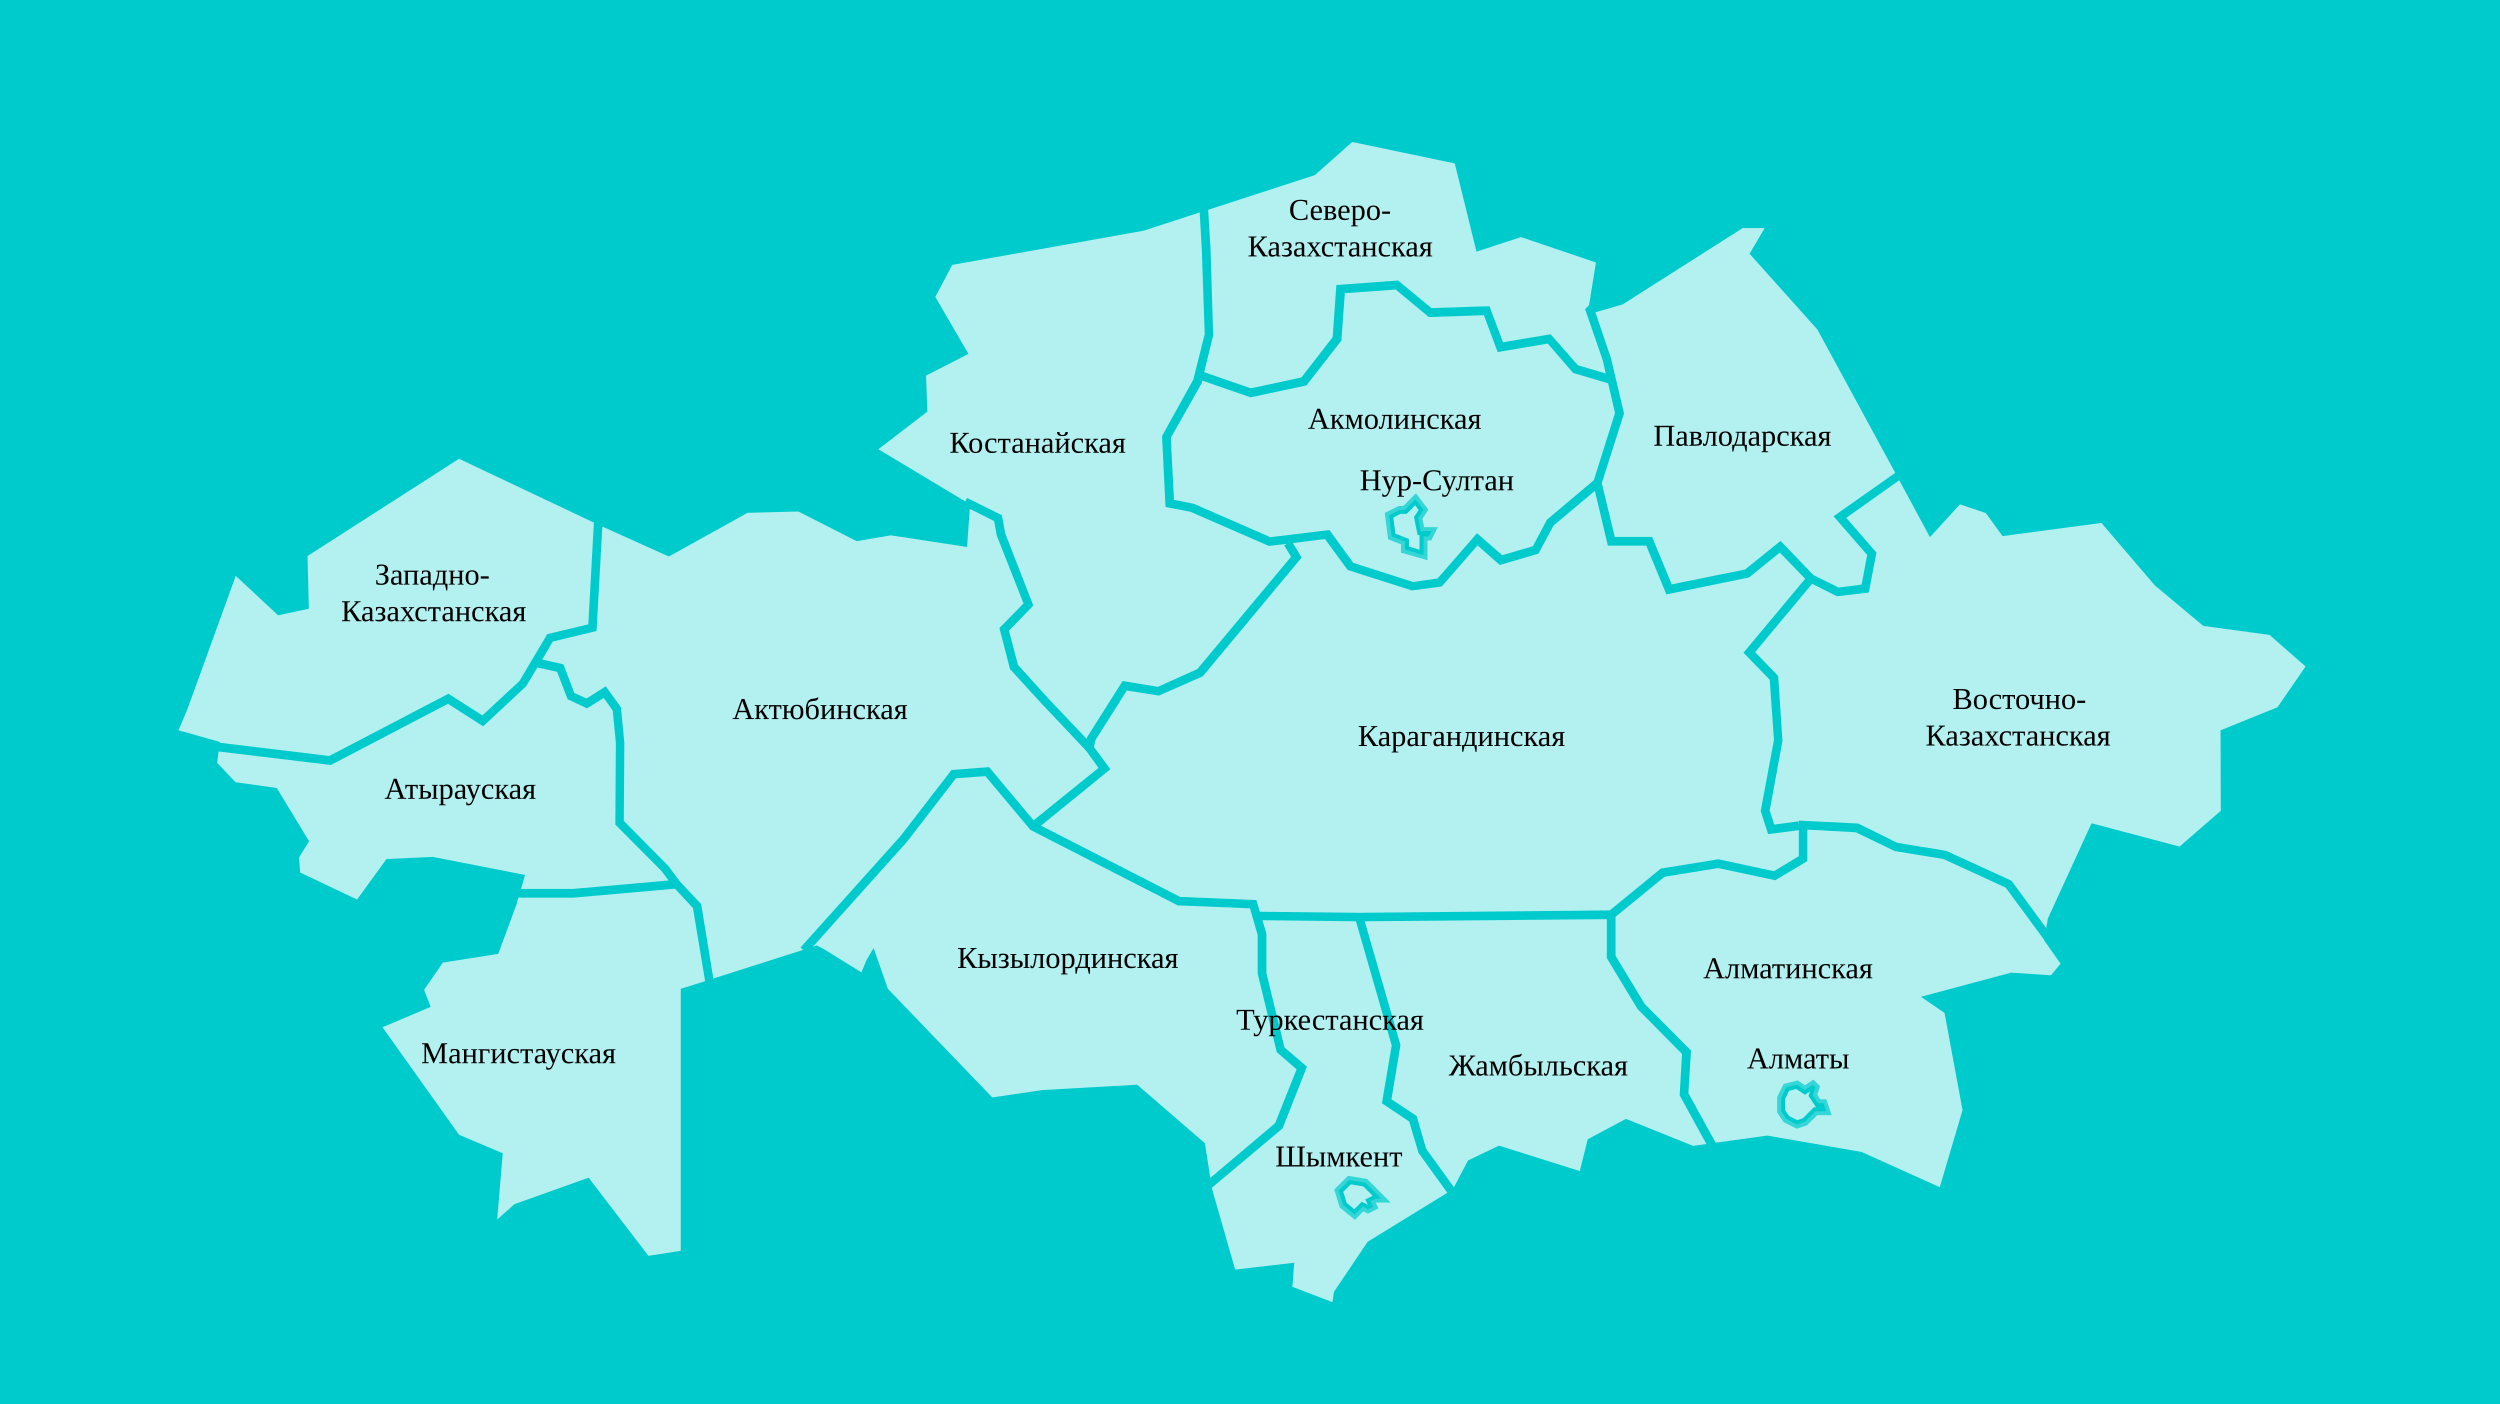
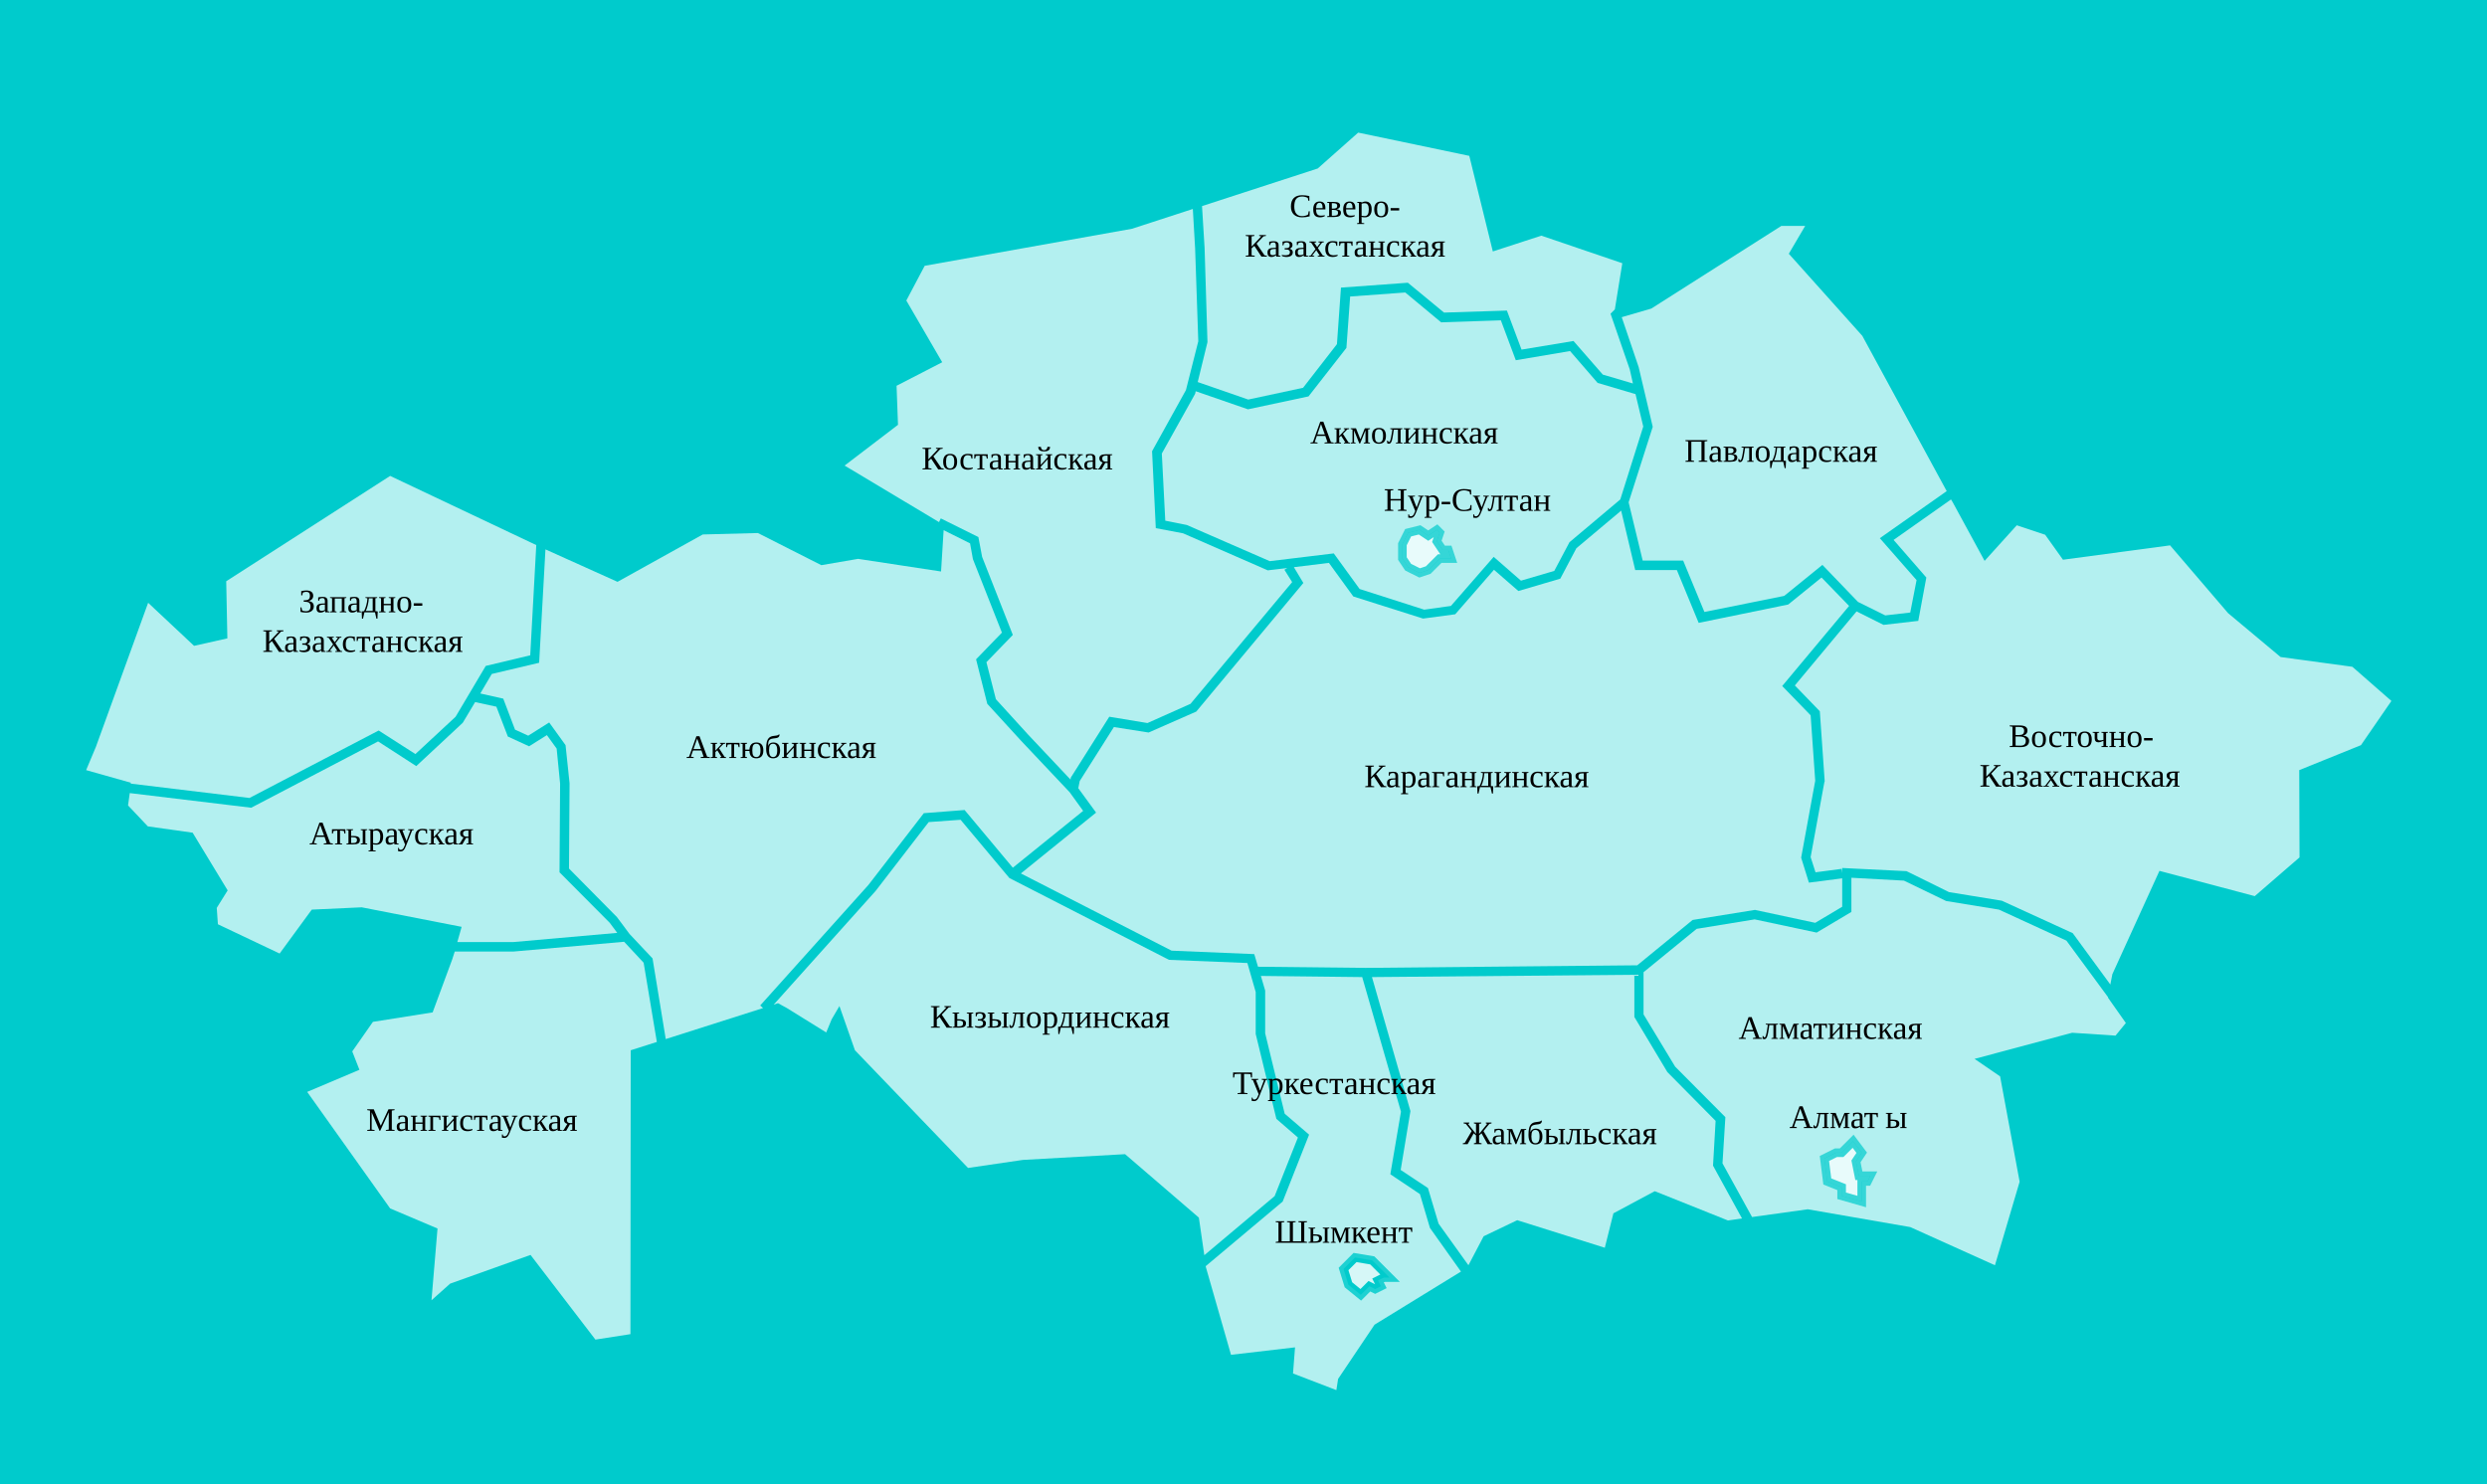
- <svg xmlns="http://www.w3.org/2000/svg" version="1.1" id="Layer_1" x="0px" y="0px" width="100%" viewBox="0 0 943.8 529.8" xml:space="preserve">
-   <defs id="defs123" />
+ <svg xmlns="http://www.w3.org/2000/svg" version="1.1" id="Layer_1" x="0px" y="0px" viewBox="0 0 866.3 516.7" style="enable-background:new 0 0 866.3 516.7;" xml:space="preserve">
+   <defs id="defs135" />
  <style type="text/css" id="style2">
	.st0{fill:#00CBCC;}
	.st1{opacity:0.7;fill:#FFFFFF;}
	.st2{opacity:0.7;fill:#FFFFFF;stroke:#00CBCC;stroke-width:3;stroke-miterlimit:10;}
- 	.st3{fill:#FFFFFF;}
+ 	.st3{opacity:0.7;fill:#FFFFFF;}
	.st4{fill:none;}
	.st5{}
	.st6{font-size:11.466px;}
	.st7{}
</style>
-   <rect x="-4.6" y="-6.5" class="st0" width="953" height="542" id="rect4" />
-   <path class="st1" d="M607.1,144.7l-13.2-3.9l-9.6-11.1l-18.9,3.2l-5.2-13.9l-20.8,0.7l-12.5-10.4l-19.2,1.4l-1.3,17.9l-13.2,16.9  l-21.1,4.5l-18.2-6.3l-0.2,0.9L442,165.3l1.2,23.4l7.5,1.5l28.9,12.6l22.3-2.7l9,12.4l22.5,7.2l9.3-1.3l14.9-17.1l9.5,8.3l11.6-3.4  l5.3-10l17.7-14.9l8-25.4L607.1,144.7z M539.4,202.5h-2v7l-7-2v-3l-5-2l-1-8l4-2h2l4-4l3,4l-2,3l1,5h4L539.4,202.5z" id="path6" />
-   <polygon class="st2 region" points="535.4,195.5 537.4,192.5 534.4,188.5 530.4,192.5 528.4,192.5 524.4,194.5 525.4,202.5 530.4,204.5   530.4,207.5 537.4,209.5 537.4,202.5 539.4,202.5 540.4,200.5 536.4,200.5 " id="polygon8" />
-   <polygon class="st1 region" points="252.4,332.4 249.8,328.9 232.3,311.3 232.5,280.4 231.3,268.2 227.9,263.5 221.6,267.4 214.3,264   210.3,253.6 202.9,252 198.6,259.1 182.4,274.2 169.1,265.7 124.9,288.8 82.5,283.7 82,288 88.9,295.3 104.5,297.5 116.7,317.6   112.9,323.7 113.3,329.4 134.8,339.6 145.9,324.3 163.4,323.5 198.2,330.3 196.7,335.6 216.2,335.6 " id="polygon10" />
-   <polygon class="st1 region" points="254.8,335.5 216.3,338.9 195.7,338.9 194.9,341.7 188.1,360.1 167.2,363.4 160.1,373.7 162.6,380.1   144.4,387.8 173.3,428.4 189.8,435.4 187.7,460.4 194.2,454.6 222.2,444.6 244.8,474.1 257,472.2 257,373.3 266.2,370.4   261.6,342.8 " id="polygon12" />
-   <path class="st1 region" d="M535.5,435.2l-3.5-11.8l-10.3-6.9l3.7-21.8l-13.5-46.9l-35.3-0.4l1.5,5.1v14.9l6.8,28l8.5,7.3l-9.2,23.3  l-26.7,22.4l0,0.2l8.8,30.7l22.3-2.6l-0.7,9.1l15.1,5.8l0.6-3.9l12.7-18.9l30.1-18.5L535.5,435.2z M519.4,452.5l-2,1l1,2l-2,1l-2-1  l-3,3l-4.3-3.5l-1.7-5.5l4-4l6,1l6,6H519.4z" id="path14" />
-   <polygon class="st2" points="509.4,445.5 505.4,449.5 507.1,455 511.4,458.5 514.4,455.5 516.4,456.5 518.4,455.5 517.4,453.5   519.4,452.5 521.4,452.5 515.4,446.5 " id="polygon16" />
-   <polygon class="st1" points="169.3,261.9 182.1,270.1 196.1,257.1 206.6,239.4 222.1,235.7 224.2,197.3 173.3,173.2 116.1,209.9   116.6,229.8 105,232.3 89,217.4 70.8,267.6 67.4,275.7 83,280.1 82.9,280.4 124.3,285.4 " id="polygon18" />
-   <polygon class="st1 region" points="339.9,315.7 359.2,290.7 373.4,289.6 390.2,309.7 414.7,289.9 410,283.4 393.1,265.5 381.3,252.6   377.3,237.1 386.4,227.8 376.3,202.2 375.3,196.7 366.1,192.1 365.1,206.5 336.3,202.1 323.4,204.3 301.4,193.1 282.2,193.6   252.5,210.1 227.4,198.8 225.2,238.2 208.7,242.2 204.7,249 212.7,250.8 216.8,261.6 221.4,263.7 228.7,259.1 234.4,267   235.7,280.3 235.5,309.9 252.3,326.9 256.7,332.8 264.7,341.3 269.3,369.4 303.2,358.6 302.2,357.7 " id="polygon20" />
-   <polygon class="st1 region" points="458,126.6 454.6,140.5 472.2,146.6 491.3,142.5 503.1,127.3 504.5,107.6 527.8,105.9 540.4,116.3   562.3,115.6 567.4,129.2 585.4,126.2 595.7,137.9 606.2,141 605.1,136.1 598.4,116.7 599.9,115.2 602.5,99.1 574.2,89.5 557.4,95   549.2,61.7 510.5,53.6 496.4,66.1 456.1,79.2 457,93.9 " id="polygon22" />
-   <polygon class="st1 region" points="613.1,156.1 604.7,182.4 609.6,202.7 623.7,202.7 631.1,220.6 658.8,215 672.2,204.2 684.6,217.1   694.1,221.8 702.8,220.7 704.9,209.5 692.2,194.9 715.5,178.5 686.1,124.4 660.5,95.8 666.2,86.1 657.9,86.1 612.6,114.9   602.3,117.9 608.2,135.3 " id="polygon24" />
-   <polygon class="st1 region" points="489.5,403.7 482,397.2 474.8,367.6 474.8,353 471.9,342.9 444.6,341.8 389,313.3 372,293 360.9,293.8   342.4,317.8 306.9,357.4 308.3,356.9 311.5,358.6 325.2,367.1 327.1,362.5 329.8,357.9 335.2,373.3 374.6,414.3 393.6,411.5   429.3,409.5 454.9,431.6 456.9,444.7 481.4,424 " id="polygon26" />
-   <polygon class="st1 region" points="378.2,194.5 379.5,201.4 390.1,228.6 380.9,238.1 384.3,251 395.4,263.3 410.3,279 410.4,278.3   423.8,257.1 437.1,259.3 452,252.6 487.4,210.2 484.8,205.9 485.8,205.3 479,206.1 449.4,193.2 440,191.4 438.7,164.6 450.5,143.3   454.8,126.2 453.7,94 452.9,80.2 431.7,87.1 359.5,100 353.1,112.1 365.6,133.6 349.6,141.8 350.1,155.4 331.6,169.6 364.4,189.3   365.1,188 " id="polygon28" />
-   <polygon class="st1 region" points="635,397.9 618.2,380.9 606.6,361.7 606.6,347 515.2,347.8 528.7,394.5 525.3,415 534.8,421.3   538.4,433.7 548.9,448.2 554.2,438.1 565.9,432.5 596.4,442.1 599.4,430.1 613.8,422.4 639.2,432.6 644.2,431.9 634.1,413.5 " id="polygon30" />
-   <polygon class="st1 region" points="664.7,306.2 669.7,279.4 668.1,256.6 658.2,246.4 681.5,218.5 671.9,208.6 660.3,218 629.1,224.4   621.5,206 607,206 602.1,185.3 586.5,198.4 580.8,209 566.2,213.3 557.8,205.9 544.3,221.4 533,222.9 508.8,215.2 500.2,203.5   488.1,205 491.4,210.5 454.1,255.3 437.5,262.6 425.4,260.7 413.5,279.5 413,282 419.2,290.4 393,311.7 445.5,338.6 474.3,339.8   475.6,344.2 513.1,344.6 607.7,343.7 627,327.9 648.7,324.4 669.7,328.9 679.1,323.2 679.1,313.4 667.5,314.9 " id="polygon32" />
-   <polygon class="st1 region" points="870.4,251.6 856.8,239.7 831.8,236.3 813.5,221 793.3,197.4 756,202.4 749.7,193.7 739.9,190.4   728.6,202.8 717.6,182.4 717,181.3 697,195.5 708.4,208.6 705.5,223.7 693.5,225.1 684.1,220.4 662.6,246.2 671.3,255.2   672.9,279.6 672.9,279.8 668.1,306 669.8,311.3 678.9,310.1 679.1,311.6 679.1,309.8 701.5,310.9 716.3,318.2 734.7,321.2   759.4,332.5 772.5,350.4 773.1,346.8 789.6,310.8 822.8,319.6 838.4,306.1 838.3,275.7 859.8,267 " id="polygon34" />
-   <rect x="448.5" y="74.4" class="st4" width="115.3" height="39.9" id="rect36" />
-   <text transform="matrix(1 0 0 1 486.5849 83.0016)" id="text42">
-     <tspan x="0" y="0" class="st5 st6" id="tspan38">Северо-</tspan>
-     <tspan x="-15.6" y="13.8" class="st5 st6" id="tspan40">Казахстанская</tspan>
+   <rect x="-5" y="-13.9" class="st0" width="883" height="538" id="rect4" />
+   <path class="st1 region" d="M569.7,137.3l-13.2-3.9l-9.6-11.1l-18.9,3.2l-5.2-13.9l-20.8,0.7l-12.5-10.4l-19.2,1.4l-1.3,17.9l-13.2,16.9  l-21.1,4.5l-18.2-6.3l-0.2,0.9l-11.6,20.8l1.2,23.4l7.5,1.5l28.9,12.6l22.3-2.7l9,12.4l22.5,7.2l9.3-1.3l14.9-17.1l9.5,8.3l11.6-3.4  l5.3-10l17.7-14.9l8-25.4L569.7,137.3z M501.5,194.6l-4,4l-3,1l-4-2l-2-3v-5l2-4l4-1l3,2l3-2l1,1l-1,3l2,3h2l1,3H501.5z" id="path6" />
+   <polygon class="st1 region" points="502.5,191.6 500.5,188.6 501.5,185.6 500.5,184.6 497.5,186.6 494.5,184.6 490.5,185.6 488.5,189.6   488.5,194.6 490.5,197.6 494.5,199.6 497.5,198.6 501.5,194.6 505.5,194.6 504.5,191.6 " id="polygon8" />
+   <path class="st1 region" d="M734.3,347.6l0-0.2l-14.5-19.7l-23.5-10.8l-18.4-3l-14.7-7.1l-18.3-1v11.9l-12.1,7.2l-21.6-4.6l-20.2,3.3  l-18.5,15.1v14.7l11,18.2l17.5,17.6l-1,16.1l10.3,18.7l19.4-2.7l35.7,6.2l29.5,13.3l8.6-29.1l-6.8-36.7l-8.9-6.1l34-9.1l15.1,1  l3.6-4.4L734.3,347.6z M650.5,411.6h-2v7l-7-2v-3l-5-2l-1-8l4-2h2l4-4l3,4l-2,3l1,5h4L650.5,411.6z" id="path10" />
+   <polygon class="st1 region" points="646.5,404.6 648.5,401.6 645.5,397.6 641.5,401.6 639.5,401.6 635.5,403.6 636.5,411.6 641.5,413.6   641.5,416.6 648.5,418.6 648.5,411.6 650.5,411.6 651.5,409.6 647.5,409.6 " id="polygon12" />
+   <polygon class="st1 region" points="215,325 212.4,321.5 194.9,303.9 195.1,273 193.9,260.8 190.5,256.1 184.3,260 176.9,256.6   172.9,246.2 165.5,244.6 161.2,251.8 145,266.9 131.7,258.3 87.5,281.4 45.2,276.3 44.6,280.6 51.5,287.9 67.1,290.1 79.3,310.2   75.5,316.3 75.9,322 97.4,332.2 108.6,316.9 126,316.1 160.8,322.9 159.3,328.2 178.8,328.2 " id="polygon14" />
+   <polygon class="st1 region" points="217.4,328.1 178.9,331.5 158.4,331.5 157.5,334.3 150.7,352.7 129.9,356 122.7,366.3 125.2,372.7   107,380.4 135.9,421 152.4,428 150.3,453 156.8,447.2 184.8,437.2 207.4,466.7 219.6,464.8 219.7,365.9 228.8,363 224.2,335.4 " id="polygon16" />
+   <path class="st1" d="M498.1,427.8l-3.5-11.8l-10.3-6.9l3.7-21.8l-13.5-46.9l-35.3-0.4l1.5,5.1V360l6.8,28l8.5,7.3l-9.2,23.3  L420,441.1l0,0.2l8.8,30.7l22.3-2.6l-0.7,9.1l15.1,5.8l0.6-3.9l12.7-18.9l30.1-18.5L498.1,427.8z M482,445.1l-2,1l1,2l-2,1l-2-1  l-3,3l-4.3-3.5l-1.7-5.5l4-4l6,1l6,6H482z" id="path18" />
+   <polygon class="st2 region" points="472,438.1 468,442.1 469.7,447.6 474,451.1 477,448.1 479,449.1 481,448.1 480,446.1 482,445.1   484,445.1 478,439.1 " id="polygon20" style="opacity:0.839" />
+   <polygon class="st1 region" points="131.9,254.5 144.7,262.7 158.7,249.7 169.2,232 184.7,228.3 186.8,189.9 135.9,165.8 78.8,202.5   79.2,222.4 67.6,225 51.6,210 33.4,260.2 30,268.3 45.6,272.7 45.5,273 86.9,278 " id="polygon22" />
+   <polygon class="st1" points="302.5,308.3 321.8,283.3 336,282.2 352.8,302.3 377.3,282.5 372.6,276 355.7,258.1 343.9,245.2   340,229.7 349,220.4 338.9,194.8 337.9,189.3 328.7,184.7 327.8,199.1 298.9,194.7 286.1,196.9 264,185.7 244.8,186.2 215.1,202.7   190,191.4 187.8,230.9 171.3,234.8 167.3,241.6 175.3,243.4 179.4,254.2 184,256.3 191.3,251.7 197,259.6 198.4,272.9 198.2,302.6   214.9,319.5 219.3,325.4 227.3,333.9 231.9,362 265.8,351.2 264.8,350.3 " id="polygon24" />
+   <polygon class="st1 region" points="420.6,119.2 417.2,133.1 434.8,139.2 453.9,135.1 465.7,119.9 467.1,100.2 490.4,98.5 503,108.9   524.9,108.2 530,121.8 548.1,118.8 558.3,130.5 568.8,133.6 567.7,128.7 561,109.3 562.5,107.8 565.1,91.7 536.9,82.1 520,87.6   511.8,54.3 473.1,46.2 459,58.7 418.7,71.8 419.6,86.5 " id="polygon26" />
+   <polygon class="st1 region" points="575.7,148.7 567.3,175 572.2,195.3 586.3,195.3 593.7,213.2 621.5,207.6 634.8,196.8 647.2,209.7   656.7,214.4 665.4,213.4 667.6,202.1 654.8,187.5 678.1,171.1 648.7,117 623.1,88.4 628.8,78.7 620.5,78.7 575.2,107.5 564.9,110.5   570.8,127.9 " id="polygon28" />
+   <polygon class="st1 region" points="452.1,396.3 444.6,389.8 437.4,360.2 437.4,345.6 434.5,335.5 407.2,334.4 351.6,305.9 334.6,285.6   323.5,286.4 305,310.4 269.5,350 271,349.5 274.1,351.2 287.8,359.7 289.7,355.1 292.4,350.5 297.8,365.9 337.2,406.9 356.3,404.1   391.9,402.1 417.6,424.2 419.5,437.3 444,416.7 " id="polygon30" />
+   <polygon class="st1 region" points="340.8,187.1 342.1,194 352.8,221.2 343.6,230.7 346.9,243.6 358.1,255.9 372.9,271.6 373,270.9   386.4,249.7 399.7,251.9 414.7,245.2 450.1,202.8 447.4,198.5 448.4,197.9 441.6,198.7 412.1,185.8 402.6,184 401.3,157.2   413.1,135.9 417.4,118.9 416.3,86.6 415.5,72.8 394.3,79.7 322.1,92.6 315.7,104.7 328.2,126.2 312.3,134.4 312.8,148 294.2,162.2   327.1,181.9 327.7,180.6 " id="polygon32" />
+   <polygon class="st1 region" points="597.6,390.5 580.8,373.5 569.3,354.3 569.3,339.6 477.9,340.4 491.3,387.1 487.9,407.6 497.4,413.9   501.1,426.3 511.5,440.8 516.8,430.7 528.5,425.1 559,434.7 562,422.7 576.4,415 601.9,425.2 606.8,424.5 596.7,406.1 " id="polygon34" />
+   <polygon class="st3 region" points="627.4,298.8 632.3,272 630.7,249.2 620.8,239 644.1,211.1 634.5,201.2 622.9,210.6 591.7,217   584.1,198.6 569.6,198.6 564.7,177.9 549.1,191 543.5,201.6 528.9,205.9 520.4,198.5 506.9,214 495.7,215.5 471.4,207.8   462.9,196.1 450.7,197.6 454,203.1 416.7,247.9 400.1,255.2 388,253.3 376.1,272.1 375.6,274.6 381.8,283.1 355.6,304.3   408.1,331.2 436.9,332.4 438.2,336.8 475.7,337.2 570.3,336.3 589.6,320.5 611.3,317 632.3,321.5 641.7,315.9 641.7,306   630.1,307.5 " id="polygon36" />
+   <polygon class="st1 region" points="833,244.2 819.4,232.3 794.4,228.9 776.1,213.6 755.9,190 718.6,195 712.4,186.3 702.5,183   691.3,195.4 680.2,175 679.6,174 659.6,188.1 671,201.2 668.2,216.3 656.1,217.7 646.7,213 625.2,238.8 633.9,247.8 635.6,272.2   635.5,272.4 630.7,298.6 632.4,303.9 641.5,302.7 641.7,304.2 641.7,302.4 664.1,303.5 678.9,310.8 697.3,313.8 722,325.1   735.1,343 735.8,339.4 752.2,303.4 785.4,312.2 801,298.7 800.9,268.3 822.4,259.6 " id="polygon38" />
+   <rect x="411.2" y="67" class="st4" width="115.3" height="39.9" id="rect40" />
+   <text transform="matrix(1 0 0 1 449.2007 75.6057)" id="text46">
+     <tspan x="0" y="0" class="st5 st6" id="tspan42">Северо-</tspan>
+     <tspan x="-15.6" y="13.8" class="st5 st6" id="tspan44">Казахстанская</tspan>
  </text>
-   <rect x="334.2" y="162.4" class="st4" width="115.3" height="39.9" id="rect44" />
-   <text transform="matrix(1 0 0 1 358.4038 170.9269)" class="st5 st6" id="text46">Костанайская</text>
-   <rect x="444.2" y="380.2" class="st4" width="115.3" height="39.9" id="rect48" />
-   <text transform="matrix(1 0 0 1 466.6797 388.7526)" class="st5 st6" id="text50">Туркестанская</text>
-   <rect x="468.2" y="153.3" class="st4" width="115.3" height="11.1" id="rect52" />
-   <text transform="matrix(1 0 0 1 493.75 161.883)" class="st5 st6" id="text54">Акмолинская</text>
-   <rect x="485.5" y="176.5" class="st4" width="115.3" height="39.9" id="rect56" />
-   <text transform="matrix(1 0 0 1 513.3174 185.0871)" class="st7 st6" id="text58">Нур-Султан</text>
-   <path class="st1" d="M771.7,355l0-0.2l-14.5-19.7l-23.5-10.8l-18.4-3l-14.7-7.1l-18.3-1v11.9l-12.1,7.2l-21.6-4.6l-20.2,3.3  l-18.5,15.1v14.7l11,18.2l17.5,17.6l-1,16.1l10.3,18.7l19.4-2.7l35.7,6.2l29.5,13.3l8.6-29.1l-6.8-36.7l-8.9-6.1l34-9.1l15.1,1  l3.6-4.4L771.7,355z M685.4,419.5l-4,4l-3,1l-4-2l-2-3v-5l2-4l4-1l3,2l3-2l1,1l-1,3l2,3h2l1,3H685.4z" id="path60" />
-   <polygon class="st2" points="686.4,416.5 684.4,413.5 685.4,410.5 684.4,409.5 681.4,411.5 678.4,409.5 674.4,410.5 672.4,414.5   672.4,419.5 674.4,422.5 678.4,424.5 681.4,423.5 685.4,419.5 689.4,419.5 688.4,416.5 " id="polygon62" />
-   <rect x="621.6" y="394.8" class="st4" width="115.3" height="39.9" id="rect64" />
-   <text transform="translate(659.5059,403.3639)" class="st7 st6" id="text66">Алматы</text>
-   <rect x="448.6" y="431.8" class="st4" width="115.3" height="39.9" id="rect68" />
-   <text transform="matrix(1 0 0 1 481.4209 440.3639)" class="st7 st6" id="text70">Шымкент</text>
-   <rect x="250.8" y="262.9" class="st4" width="115.3" height="39.9" id="rect72" />
-   <text transform="matrix(1 0 0 1 276.4472 271.4704)" class="st5 st6" id="text74">Актюбинская</text>
-   <rect x="601.2" y="159.7" class="st4" width="115.3" height="39.9" id="rect76" />
-   <text transform="matrix(1 0 0 1 624.1563 168.2673)" class="st5 st6" id="text78">Павлодарская</text>
-   <rect x="704.4" y="259.1" class="st4" width="115.3" height="39.9" id="rect80" />
-   <text transform="matrix(1 0 0 1 737.1006 267.6481)" id="text86">
-     <tspan x="0" y="0" class="st5 st6" id="tspan82">Восточно-</tspan>
-     <tspan x="-10.2" y="13.8" class="st5 st6" id="tspan84">Казахстанская</tspan>
+   <rect x="296.8" y="155" class="st4" width="115.3" height="39.9" id="rect48" />
+   <text transform="matrix(1 0 0 1 321.0195 163.5309)" class="st5 st6" id="text50">Костанайская</text>
+   <rect x="406.8" y="358.8" class="st4" width="115.3" height="39.9" id="rect52" />
+   <text transform="translate(448.019,367.3566)" id="text58">
+     <tspan x="-18.7" y="13.8" class="st5 st6" id="tspan56" style="font-size:11.466px">Туркестанская</tspan>
  </text>
-   <rect x="106.3" y="212.1" class="st4" width="115.3" height="39.9" id="rect88" />
-   <text transform="matrix(1 0 0 1 141.4712 220.7038)" id="text94">
-     <tspan x="0" y="0" class="st5 st6" id="tspan90">Западно-</tspan>
-     <tspan x="-12.7" y="13.8" class="st5 st6" id="tspan92">Казахстанская</tspan>
+   <rect x="430.8" y="145.9" class="st4" width="115.3" height="11.1" id="rect60" />
+   <text transform="matrix(1 0 0 1 456.3657 154.487)" class="st5 st6" id="text62">Акмолинская</text>
+   <rect x="586.2" y="384.4" class="st4" width="115.3" height="39.9" id="rect64" />
+   <text transform="matrix(1 0 0 1 623.3022 392.9904)" id="text70">
+     <tspan x="0" y="0" class="st7 st6" id="tspan66">Алмат</tspan>
+     <tspan x="33.4" y="0" class="st5 st6" id="tspan68">ы</tspan>
  </text>
-   <rect x="494.6" y="273.1" class="st4" width="115.3" height="39.9" id="rect96" />
-   <text transform="matrix(1 0 0 1 512.6113 281.6364)" class="st5 st6" id="text98">Карагандинская</text>
-   <rect x="345.7" y="356.8" class="st4" width="115.3" height="39.9" id="rect100" />
-   <text transform="matrix(1 0 0 1 361.3266 365.4254)" class="st5 st6" id="text102">Кызылординская</text>
-   <rect x="150.2" y="392.8" class="st4" width="115.3" height="39.9" id="rect104" />
-   <text class="st5 st6" id="text106" x="158.975" y="401.375">Мангистауская</text>
-   <rect x="115.8" y="293" class="st4" width="115.3" height="39.9" id="rect108" />
-   <text transform="matrix(1 0 0 1 145.1421 301.5641)" class="st5 st6" id="text110">Атырауская</text>
-   <rect x="616.8" y="360.8" class="st4" width="115.3" height="19.8" id="rect112" />
-   <text transform="matrix(1 0 0 1 642.9502 369.3268)" class="st5 st6" id="text114">Алматинская</text>
-   <rect x="523" y="397.4" class="st4" width="115.3" height="39.9" id="rect116" />
-   <text transform="matrix(1 0 0 1 546.9365 406.0045)" class="st5 st6" id="text118">Жамбыльская</text>
+   <rect x="478" y="169.4" class="st4" width="67.5" height="14.7" id="rect72" />
+   <text transform="matrix(1 0 0 1 482.0034 177.968)" class="st7 st6" id="text74">Нур-Султан</text>
+   <rect x="411.2" y="424.4" class="st4" width="115.3" height="39.9" id="rect76" />
+   <text transform="matrix(1 0 0 1 444.0366 432.968)" class="st7 st6" id="text78">Шымкент</text>
+   <rect x="213.4" y="255.5" class="st4" width="115.3" height="39.9" id="rect80" />
+   <text transform="matrix(1 0 0 1 239.063 264.0744)" class="st5 st6" id="text82">Актюбинская</text>
+   <rect x="563.8" y="152.3" class="st4" width="115.3" height="39.9" id="rect84" />
+   <text transform="matrix(1 0 0 1 586.772 160.8713)" class="st5 st6" id="text86">Павлодарская</text>
+   <rect x="667" y="251.7" class="st4" width="115.3" height="39.9" id="rect88" />
+   <text transform="matrix(1 0 0 1 699.7163 260.2521)" id="text94">
+     <tspan x="0" y="0" class="st5 st6" id="tspan90">Восточно-</tspan>
+     <tspan x="-10.2" y="13.8" class="st5 st6" id="tspan92">Казахстанская</tspan>
+   </text>
+   <rect x="68.9" y="204.7" class="st4" width="115.3" height="39.9" id="rect96" />
+   <text transform="matrix(1 0 0 1 104.0869 213.3078)" id="text102">
+     <tspan x="0" y="0" class="st5 st6" id="tspan98">Западно-</tspan>
+     <tspan x="-12.7" y="13.8" class="st5 st6" id="tspan100">Казахстанская</tspan>
+   </text>
+   <rect x="457.2" y="265.7" class="st4" width="115.3" height="39.9" id="rect104" />
+   <text transform="matrix(1 0 0 1 475.227 274.2404)" class="st5 st6" id="text106">Карагандинская</text>
+   <rect x="308.3" y="349.5" class="st4" width="115.3" height="39.9" id="rect108" />
+   <text transform="matrix(1 0 0 1 323.9424 358.0295)" class="st5 st6" id="text110">Кызылординская</text>
+   <rect x="112.8" y="385.4" class="st4" width="115.3" height="39.9" id="rect112" />
+   <text class="st5 st6" id="text114" style="font-size:11.466px" x="127.59" y="393.979">Мангистауская</text>
+   <rect x="78.4" y="285.6" class="st4" width="115.3" height="39.9" id="rect116" />
+   <text transform="matrix(1 0 0 1 107.7578 294.1682)" class="st5 st6" id="text118">Атырауская</text>
+   <rect x="579.4" y="353.4" class="st4" width="115.3" height="19.8" id="rect120" />
+   <text transform="matrix(1 0 0 1 605.5659 361.9308)" class="st5 st6" id="text122">Алматинская</text>
+   <rect x="485.6" y="390" class="st4" width="115.3" height="39.9" id="rect124" />
+   <text transform="matrix(1 0 0 1 509.5522 398.6086)" class="st5 st6" id="text126">Жамбыльская</text>
+   <polygon class="st2" points="646.5,404.6 648.5,401.6 645.5,397.6 641.5,401.6 639.5,401.6 635.5,403.6 636.5,411.6 641.5,413.6   641.5,416.6 648.5,418.6 648.5,411.6 650.5,411.6 651.5,409.6 647.5,409.6 " id="polygon128" />
+   <polygon class="st2" points="502.5,191.6 500.5,188.6 501.5,185.6 500.5,184.6 497.5,186.6 494.5,184.6 490.5,185.6 488.5,189.6   488.5,194.6 490.5,197.6 494.5,199.6 497.5,198.6 501.5,194.6 505.5,194.6 504.5,191.6 " id="polygon130" />
+   <text xml:space="preserve" style="font-style:normal;font-variant:normal;font-weight:normal;font-stretch:normal;font-size:16px;line-height:1.25;font-family:'Clear Sans';-inkscape-font-specification:'Clear Sans';font-variant-ligatures:normal;font-variant-caps:normal;font-variant-numeric:normal;font-feature-settings:normal;text-align:start;letter-spacing:0px;word-spacing:0px;writing-mode:lr-tb;text-anchor:start;fill:#000000;fill-opacity:1;stroke:none" x="152.4" y="428" id="text952">
+     <tspan id="tspan950" x="152.4" y="441.633" />
+   </text>
</svg>
